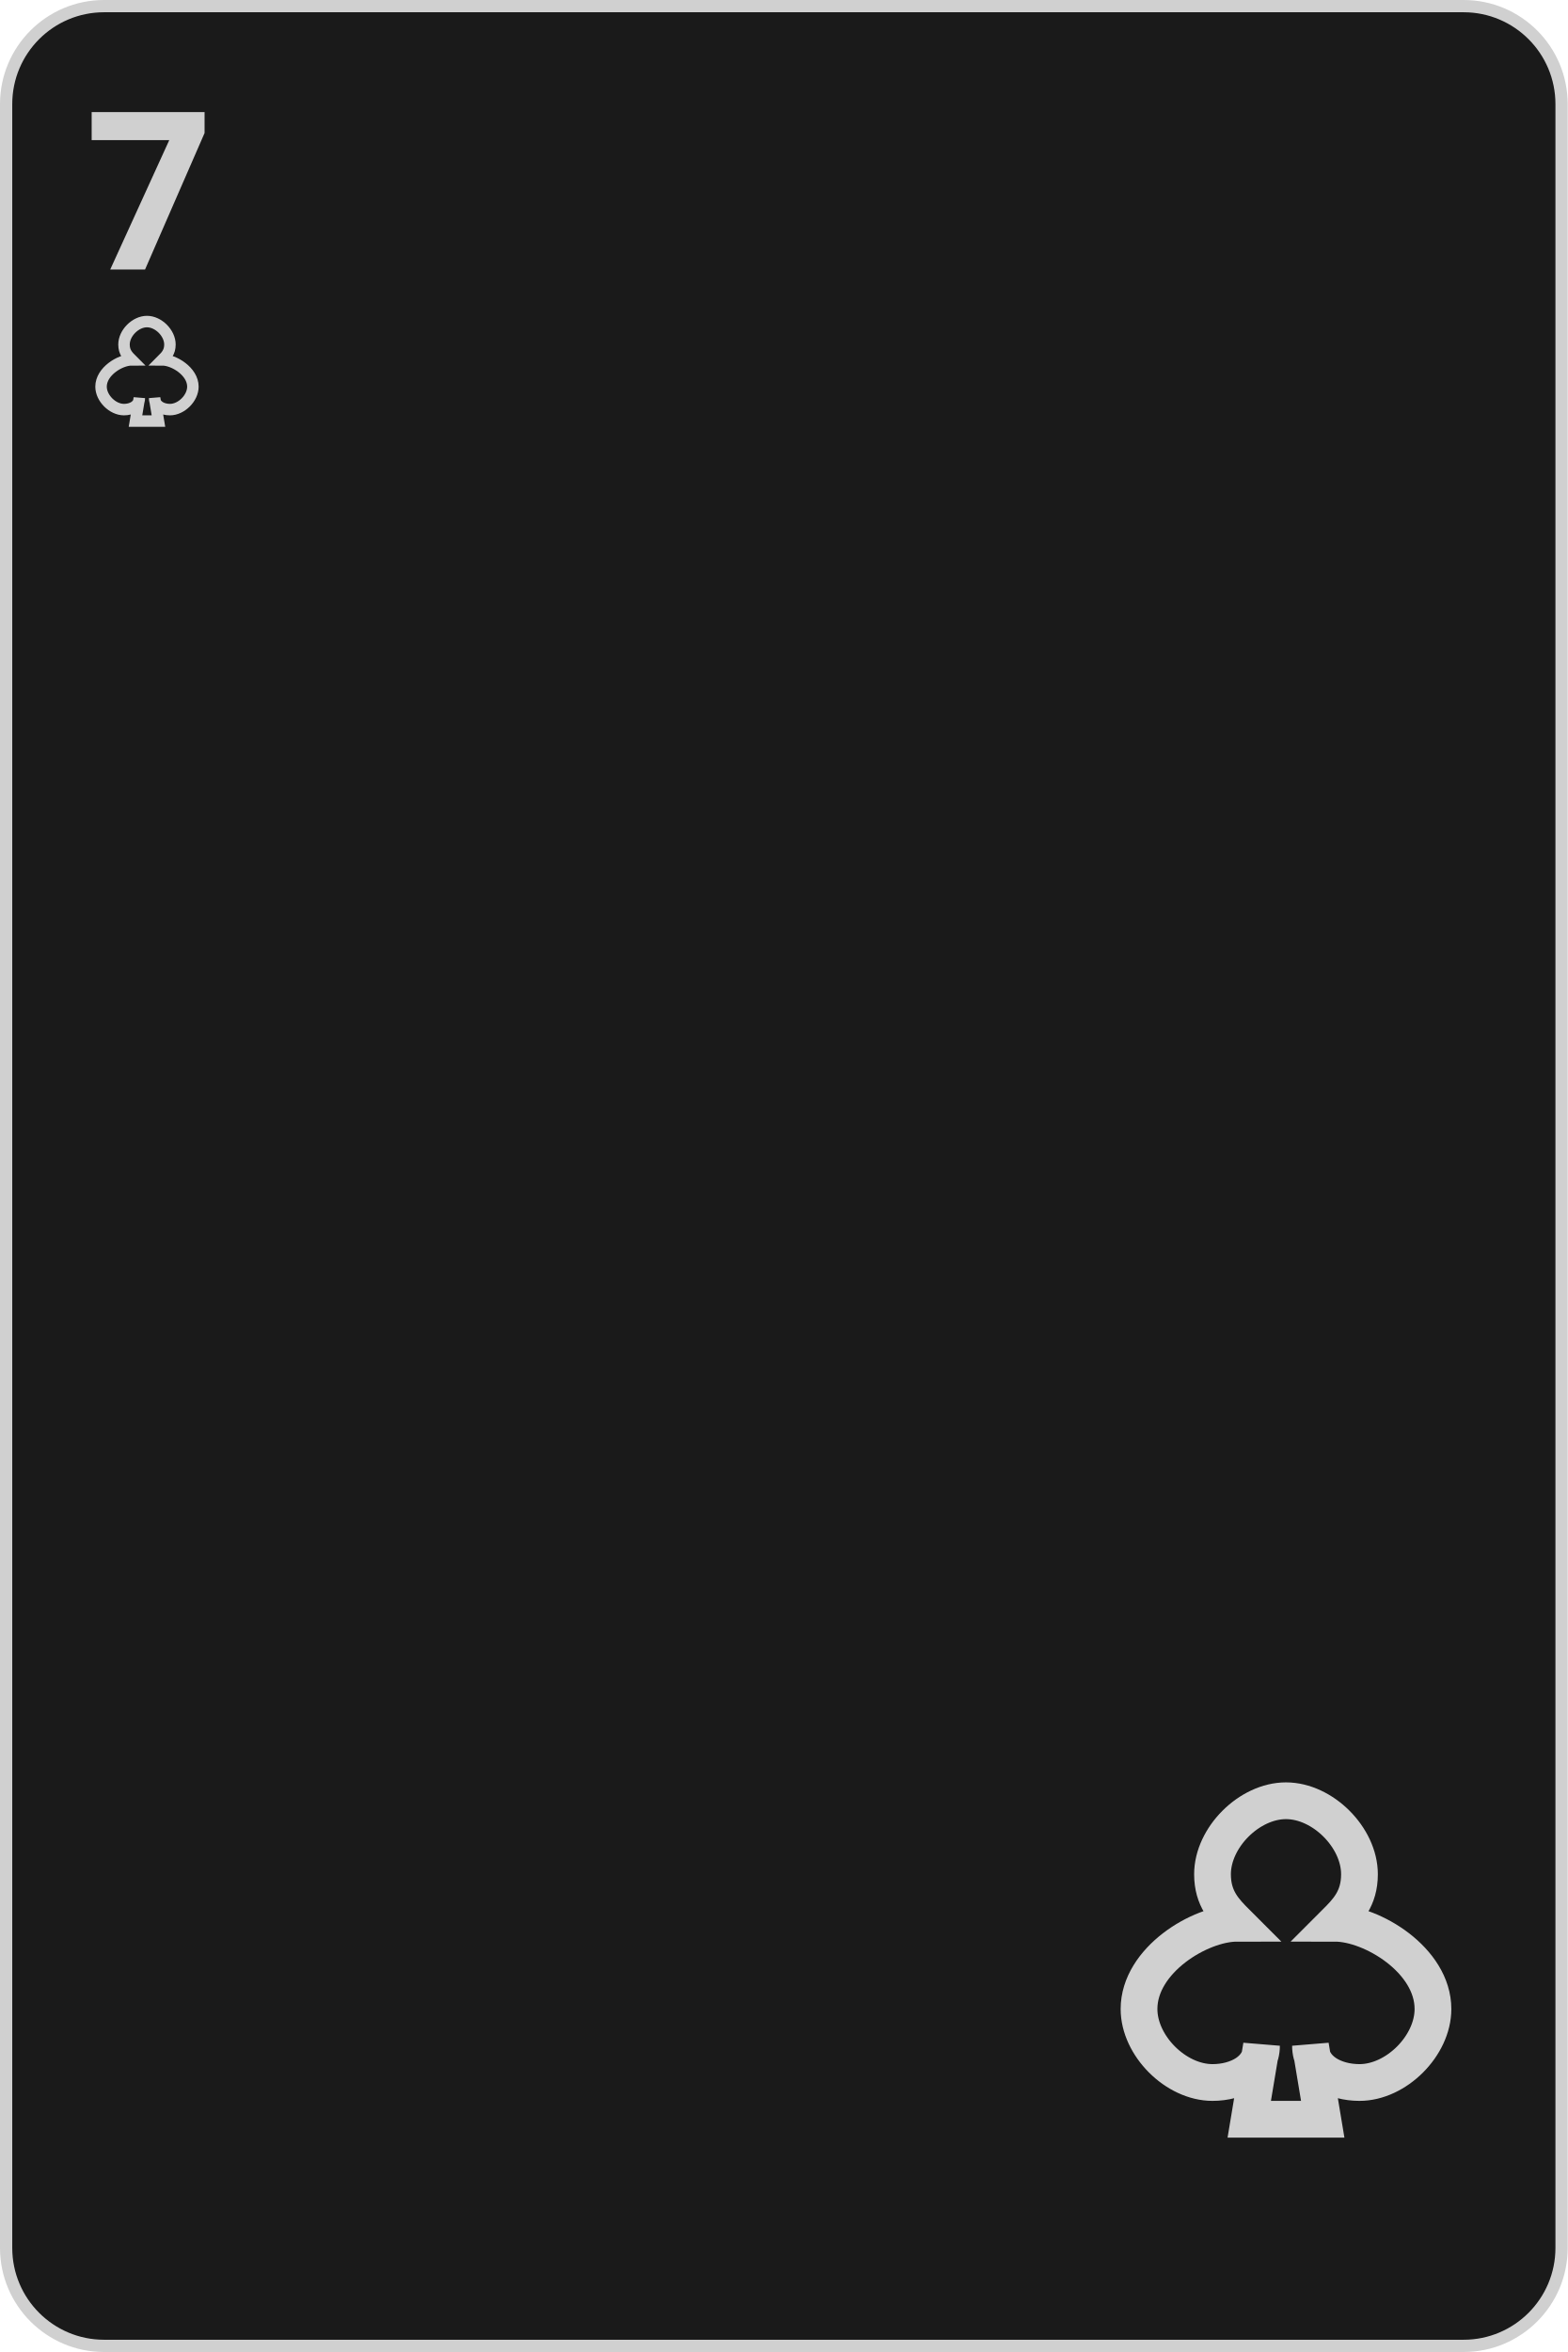
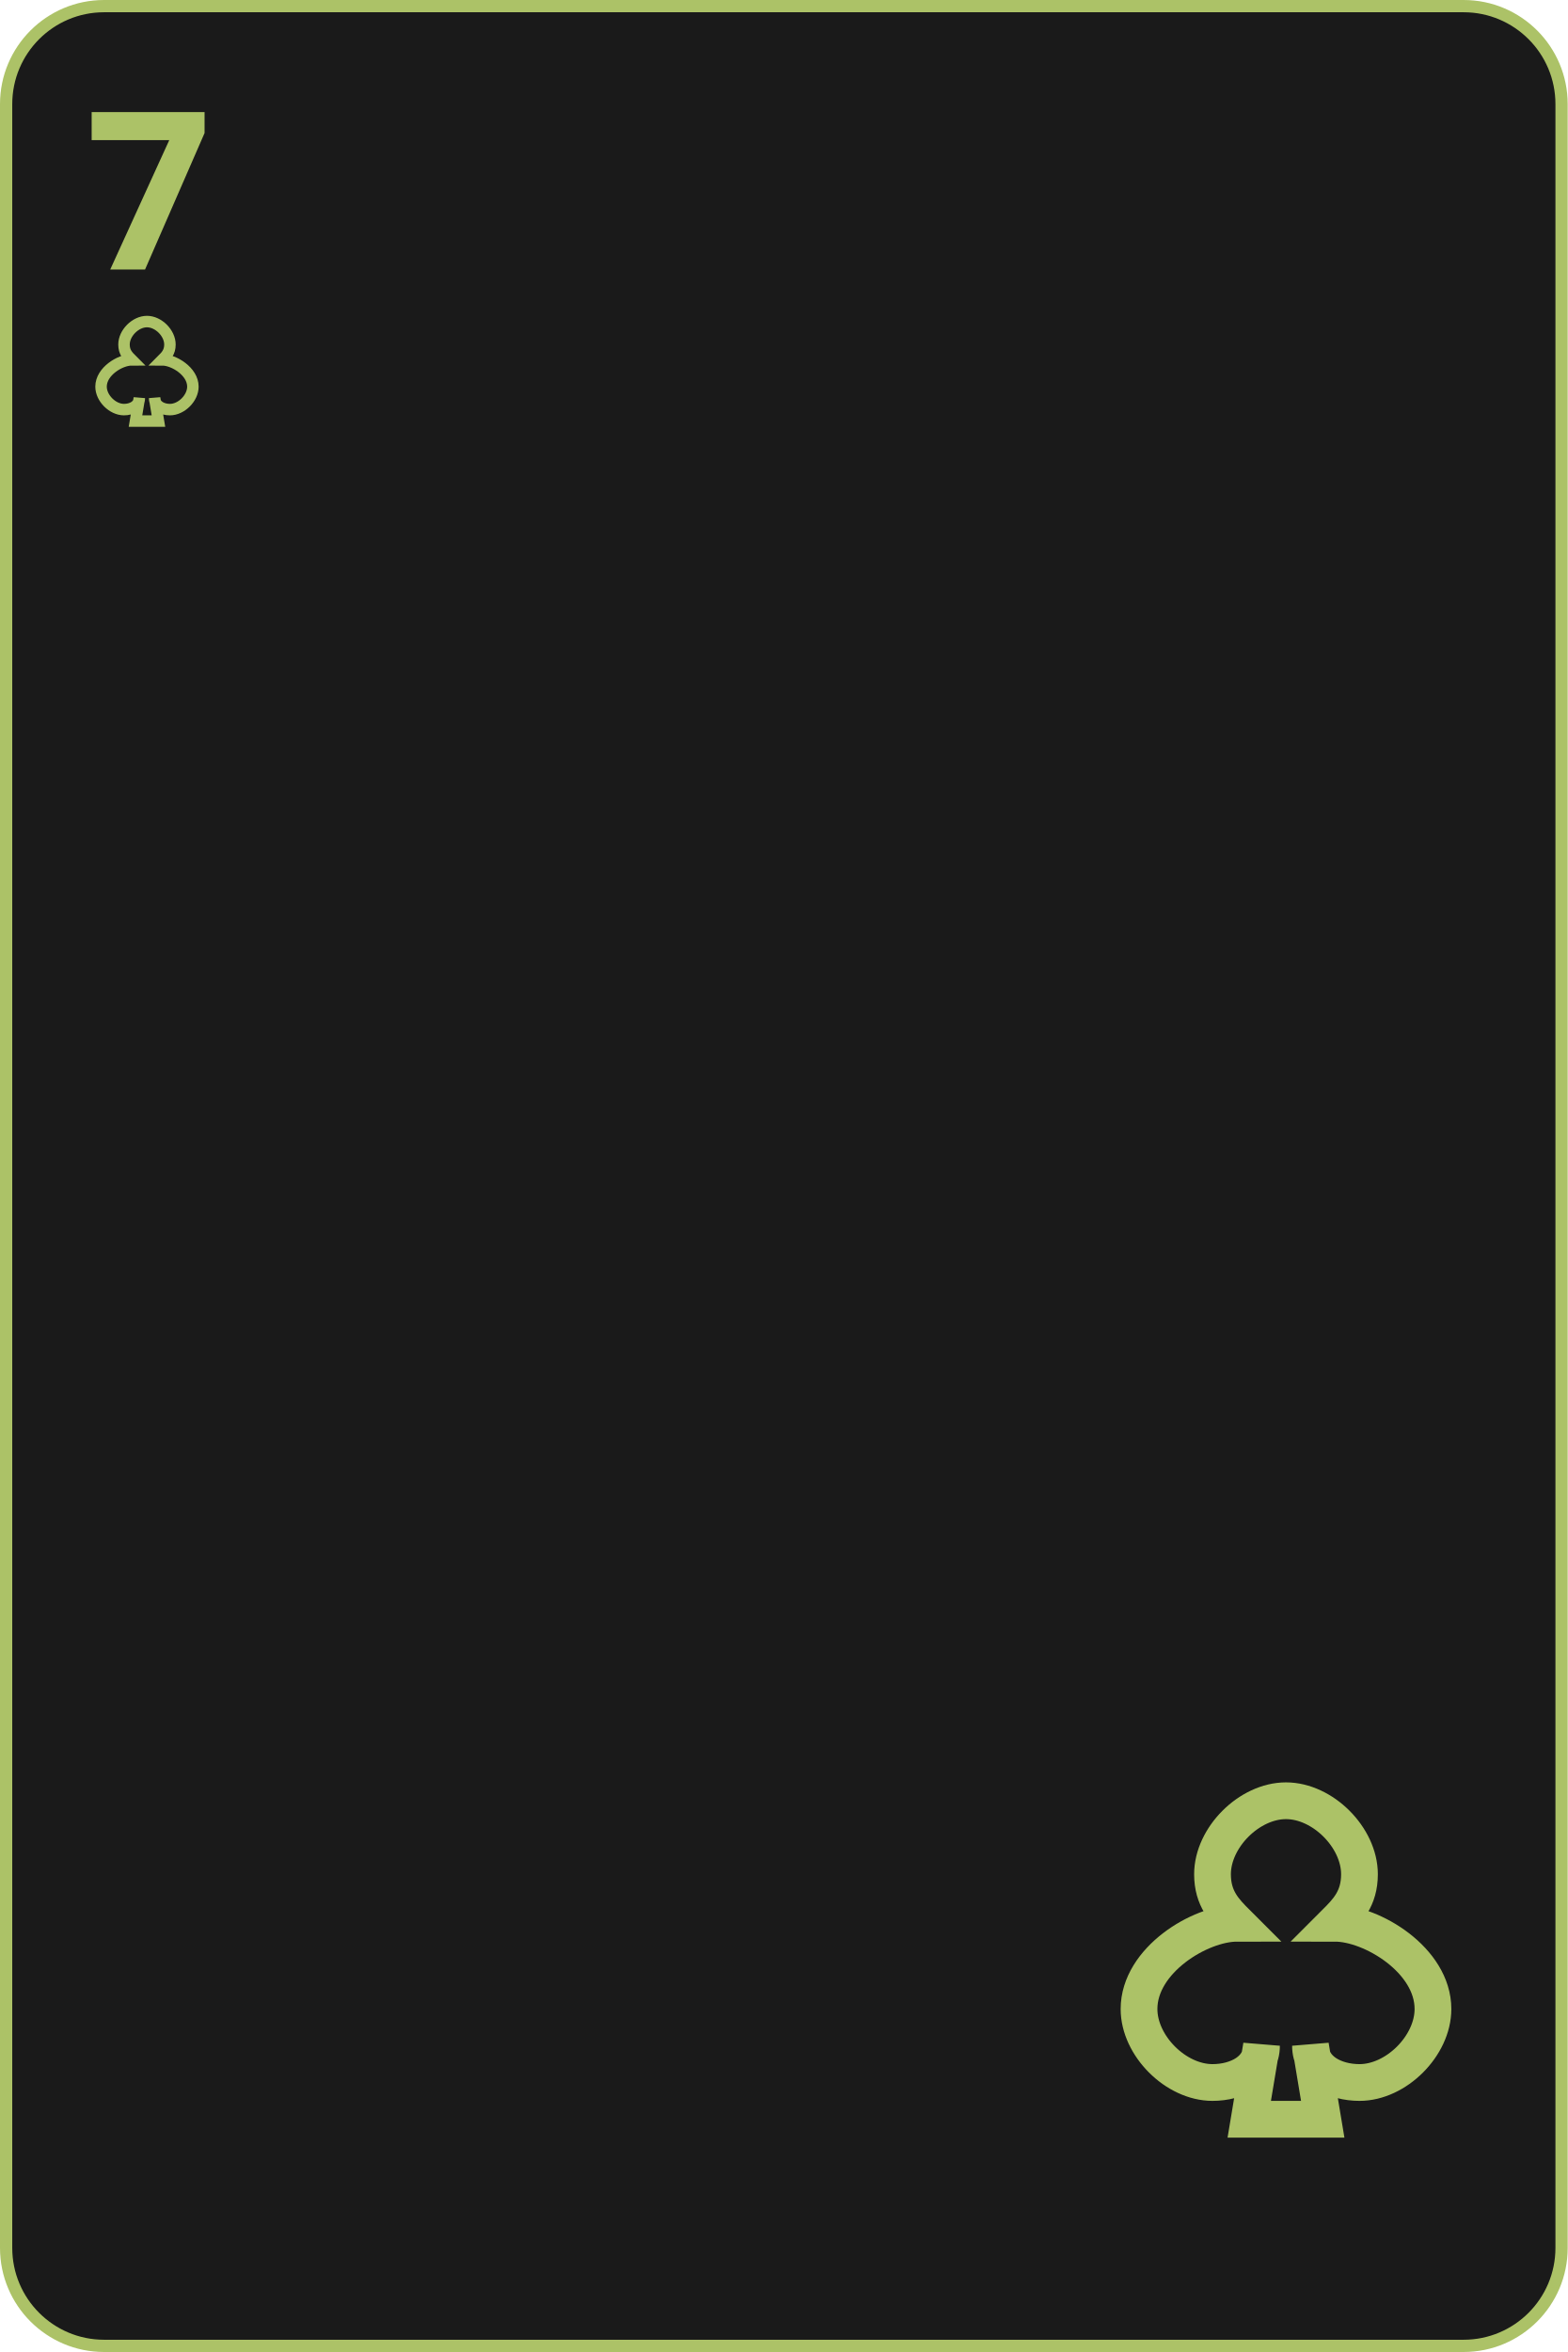
<svg xmlns="http://www.w3.org/2000/svg" width="256" height="384" viewBox="0 0 256 384">
-   <rect x="1" y="1" width="254" height="382" rx="16" ry="16" fill="#1a1a1a" stroke="#d0d0d0" stroke-width="2" />
-   <text x="14" y="44" font-family="Fira Mono" font-size="36" font-weight="700" fill="#d0d0d0">7</text>
+   <rect x="1" y="1" width="254" height="382" rx="16" ry="16" fill="#1a1a1a" stroke="#acc267" stroke-width="2" />
+   <text x="14" y="44" font-family="Fira Mono" font-size="36" font-weight="700" fill="#acc267">7</text>
  <g transform="translate(14 50) scale(0.625)">
-     <path d="M16,4 C 13,4 10,7 10,10 C 10,12 11,13 12,14 C 9,14 4,17 4,21 C 4,24 7,27 10,27 C 12,27 14,26 14,24 L 13,30 L 19,30 L 18,24 C 18,26 20,27 22,27 C 25,27 28,24 28,21 C 28,17 23,14 20,14 C 21,13 22,12 22,10 C 22,7 19,4 16,4 Z" fill="none" stroke="#d0d0d0" stroke-width="3" />
+     <path d="M16,4 C 13,4 10,7 10,10 C 10,12 11,13 12,14 C 9,14 4,17 4,21 C 4,24 7,27 10,27 C 12,27 14,26 14,24 L 13,30 L 19,30 L 18,24 C 18,26 20,27 22,27 C 25,27 28,24 28,21 C 28,17 23,14 20,14 C 21,13 22,12 22,10 C 22,7 19,4 16,4 Z" fill="none" stroke="#acc267" stroke-width="3" />
  </g>
  <g transform="translate(178 286) scale(2)">
-     <path d="M16,4 C 13,4 10,7 10,10 C 10,12 11,13 12,14 C 9,14 4,17 4,21 C 4,24 7,27 10,27 C 12,27 14,26 14,24 L 13,30 L 19,30 L 18,24 C 18,26 20,27 22,27 C 25,27 28,24 28,21 C 28,17 23,14 20,14 C 21,13 22,12 22,10 C 22,7 19,4 16,4 Z" fill="none" stroke="#d0d0d0" stroke-width="3" />
+     <path d="M16,4 C 13,4 10,7 10,10 C 10,12 11,13 12,14 C 9,14 4,17 4,21 C 4,24 7,27 10,27 C 12,27 14,26 14,24 L 13,30 L 19,30 L 18,24 C 18,26 20,27 22,27 C 25,27 28,24 28,21 C 28,17 23,14 20,14 C 21,13 22,12 22,10 C 22,7 19,4 16,4 Z" fill="none" stroke="#acc267" stroke-width="3" />
  </g>
</svg>
